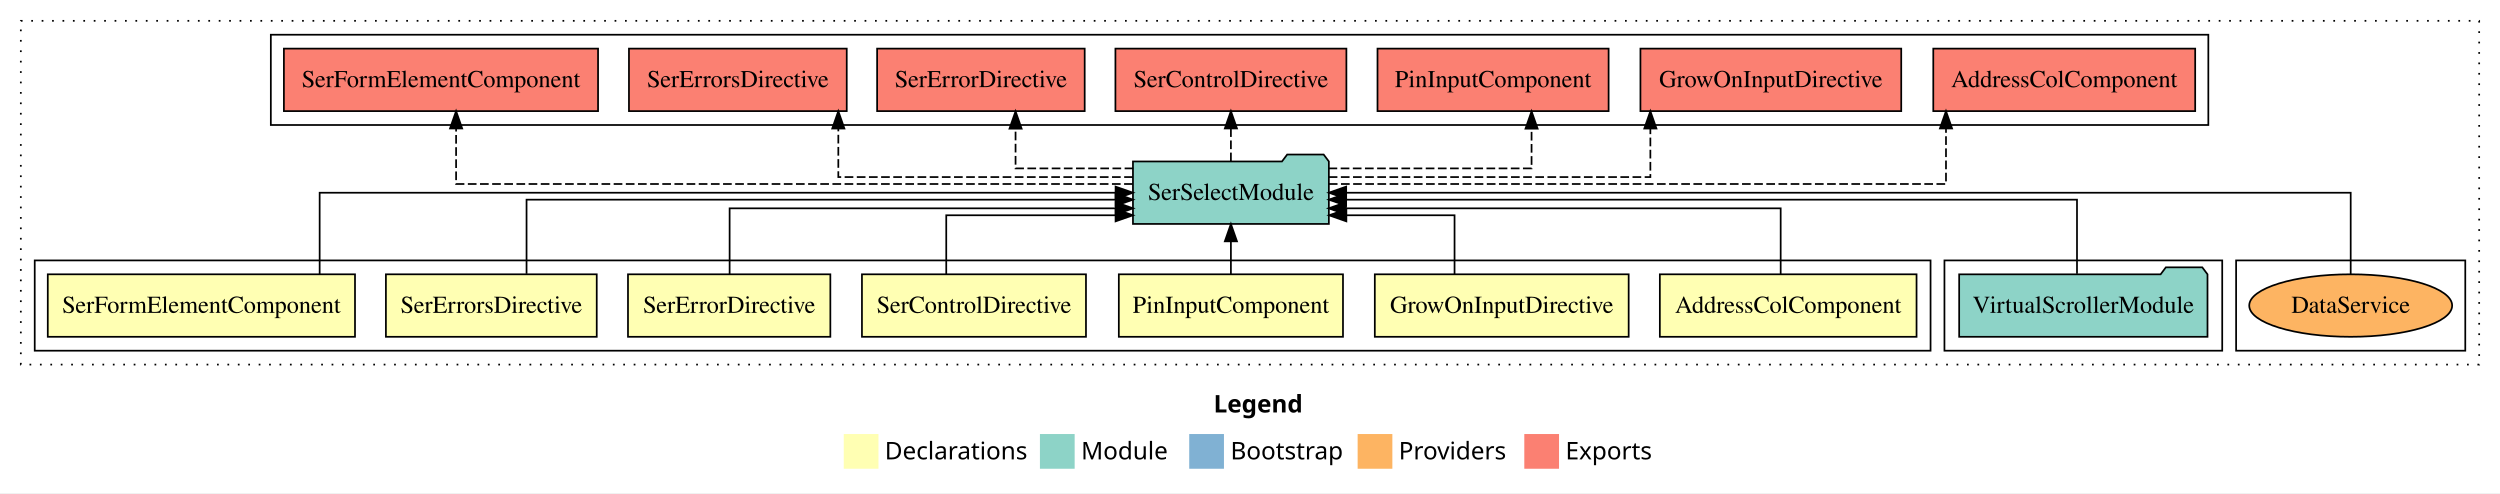
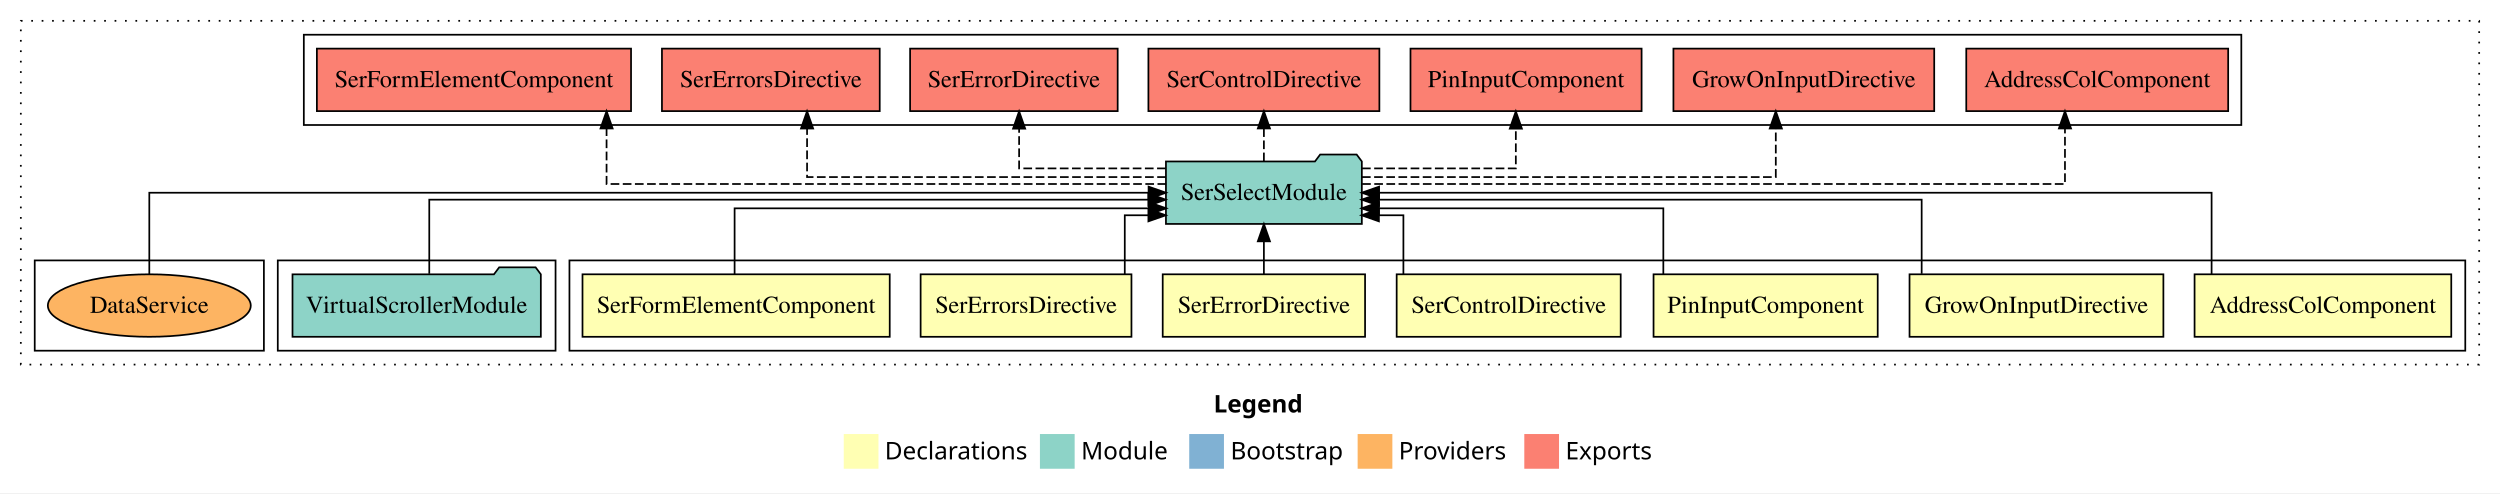
<svg xmlns="http://www.w3.org/2000/svg" width="1440pt" height="284pt" viewBox="0.00 0.00 1440.00 284.00">
  <g id="graph0" class="graph" transform="scale(1 1) rotate(0) translate(4 280)">
    <polygon fill="white" stroke="transparent" points="-4,4 -4,-280 1436,-280 1436,4 -4,4" />
    <text text-anchor="start" x="695.01" y="-42.4" font-family="sans-serif" font-weight="bold" font-size="14.00">Legend</text>
    <polygon fill="#ffffb3" stroke="transparent" points="482,-10 482,-30 502,-30 502,-10 482,-10" />
    <text text-anchor="start" x="505.63" y="-15.4" font-family="sans-serif" font-size="14.00">  Declarations</text>
    <polygon fill="#8dd3c7" stroke="transparent" points="595,-10 595,-30 615,-30 615,-10 595,-10" />
    <text text-anchor="start" x="618.73" y="-15.4" font-family="sans-serif" font-size="14.00">  Module</text>
    <polygon fill="#80b1d3" stroke="transparent" points="681,-10 681,-30 701,-30 701,-10 681,-10" />
    <text text-anchor="start" x="704.78" y="-15.4" font-family="sans-serif" font-size="14.00">  Bootstrap</text>
    <polygon fill="#fdb462" stroke="transparent" points="778,-10 778,-30 798,-30 798,-10 778,-10" />
    <text text-anchor="start" x="801.67" y="-15.4" font-family="sans-serif" font-size="14.00">  Providers</text>
    <polygon fill="#fb8072" stroke="transparent" points="874,-10 874,-30 894,-30 894,-10 874,-10" />
    <text text-anchor="start" x="897.73" y="-15.4" font-family="sans-serif" font-size="14.00">  Exports</text>
    <g id="clust1" class="cluster">
      <polygon fill="none" stroke="black" stroke-dasharray="1,5" points="8,-70 8,-268 1424,-268 1424,-70 8,-70" />
    </g>
+     <g id="clust2" class="cluster">
+       <polygon fill="none" stroke="black" points="324,-78 324,-130 1416,-130 1416,-78 324,-78" />
+     </g>
+     <g id="clust10" class="cluster">
+       <polygon fill="none" stroke="black" points="156,-78 156,-130 316,-130 316,-78 156,-78" />
+     </g>
    <g id="clust13" class="cluster">
-       <polygon fill="none" stroke="black" points="1284,-78 1284,-130 1416,-130 1416,-78 1284,-78" />
+       <polygon fill="none" stroke="black" points="16,-78 16,-130 148,-130 148,-78 16,-78" />
    </g>
    <g id="clust11" class="cluster">
-       <polygon fill="none" stroke="black" points="152,-208 152,-260 1268,-260 1268,-208 152,-208" />
-     </g>
-     <g id="clust10" class="cluster">
-       <polygon fill="none" stroke="black" points="1116,-78 1116,-130 1276,-130 1276,-78 1116,-78" />
-     </g>
-     <g id="clust2" class="cluster">
-       <polygon fill="none" stroke="black" points="16,-78 16,-130 1108,-130 1108,-78 16,-78" />
+       <polygon fill="none" stroke="black" points="171,-208 171,-260 1287,-260 1287,-208 171,-208" />
    </g>
    <g id="node1" class="node">
-       <polygon fill="#ffffb3" stroke="black" points="1099.93,-122 952.07,-122 952.07,-86 1099.93,-86 1099.93,-122" />
-       <text text-anchor="middle" x="1026" y="-99.8" font-family="Times,serif" font-size="14.00">AddressColComponent</text>
+       <polygon fill="#ffffb3" stroke="black" points="1407.93,-122 1260.07,-122 1260.07,-86 1407.93,-86 1407.93,-122" />
+       <text text-anchor="middle" x="1334" y="-99.8" font-family="Times,serif" font-size="14.00">AddressColComponent</text>
    </g>
    <g id="node8" class="node">
-       <polygon fill="#8dd3c7" stroke="black" points="761.42,-187 758.42,-191 737.42,-191 734.42,-187 648.58,-187 648.58,-151 761.42,-151 761.42,-187" />
-       <text text-anchor="middle" x="705" y="-164.8" font-family="Times,serif" font-size="14.00">SerSelectModule</text>
+       <polygon fill="#8dd3c7" stroke="black" points="780.42,-187 777.42,-191 756.42,-191 753.42,-187 667.58,-187 667.58,-151 780.42,-151 780.42,-187" />
+       <text text-anchor="middle" x="724" y="-164.8" font-family="Times,serif" font-size="14.00">SerSelectModule</text>
    </g>
    <g id="edge1" class="edge">
-       <path fill="none" stroke="black" d="M1021.67,-122.03C1021.67,-138.4 1021.67,-160 1021.67,-160 1021.67,-160 771.25,-160 771.25,-160" />
-       <polygon fill="black" stroke="black" points="771.25,-156.5 761.25,-160 771.25,-163.5 771.25,-156.5" />
+       <path fill="none" stroke="black" d="M1269.88,-122.11C1269.88,-141.34 1269.88,-169 1269.88,-169 1269.88,-169 790.36,-169 790.36,-169" />
+       <polygon fill="black" stroke="black" points="790.36,-165.5 780.36,-169 790.36,-172.5 790.36,-165.5" />
    </g>
    <g id="node2" class="node">
-       <polygon fill="#ffffb3" stroke="black" points="934.11,-122 787.89,-122 787.89,-86 934.11,-86 934.11,-122" />
-       <text text-anchor="middle" x="861" y="-99.8" font-family="Times,serif" font-size="14.00">GrowOnInputDirective</text>
+       <polygon fill="#ffffb3" stroke="black" points="1242.11,-122 1095.89,-122 1095.89,-86 1242.11,-86 1242.11,-122" />
+       <text text-anchor="middle" x="1169" y="-99.8" font-family="Times,serif" font-size="14.00">GrowOnInputDirective</text>
    </g>
    <g id="edge2" class="edge">
-       <path fill="none" stroke="black" d="M833.82,-122.19C833.82,-137.18 833.82,-156 833.82,-156 833.82,-156 771.5,-156 771.5,-156" />
-       <polygon fill="black" stroke="black" points="771.5,-152.5 761.5,-156 771.5,-159.5 771.5,-152.5" />
+       <path fill="none" stroke="black" d="M1102.88,-122.3C1102.88,-140.27 1102.88,-165 1102.88,-165 1102.88,-165 790.31,-165 790.31,-165" />
+       <polygon fill="black" stroke="black" points="790.31,-161.5 780.31,-165 790.31,-168.5 790.31,-161.5" />
    </g>
    <g id="node3" class="node">
-       <polygon fill="#ffffb3" stroke="black" points="769.56,-122 640.44,-122 640.44,-86 769.56,-86 769.56,-122" />
-       <text text-anchor="middle" x="705" y="-99.8" font-family="Times,serif" font-size="14.00">PinInputComponent</text>
+       <polygon fill="#ffffb3" stroke="black" points="1077.56,-122 948.44,-122 948.44,-86 1077.56,-86 1077.56,-122" />
+       <text text-anchor="middle" x="1013" y="-99.8" font-family="Times,serif" font-size="14.00">PinInputComponent</text>
    </g>
    <g id="edge3" class="edge">
-       <path fill="none" stroke="black" d="M705,-122.11C705,-122.11 705,-140.99 705,-140.99" />
-       <polygon fill="black" stroke="black" points="701.5,-140.99 705,-150.99 708.5,-140.99 701.5,-140.99" />
+       <path fill="none" stroke="black" d="M954.08,-122.03C954.08,-138.4 954.08,-160 954.08,-160 954.08,-160 790.28,-160 790.28,-160" />
+       <polygon fill="black" stroke="black" points="790.28,-156.5 780.28,-160 790.28,-163.5 790.28,-156.5" />
    </g>
    <g id="node4" class="node">
-       <polygon fill="#ffffb3" stroke="black" points="621.52,-122 492.48,-122 492.48,-86 621.52,-86 621.52,-122" />
-       <text text-anchor="middle" x="557" y="-99.8" font-family="Times,serif" font-size="14.00">SerControlDirective</text>
+       <polygon fill="#ffffb3" stroke="black" points="929.52,-122 800.48,-122 800.48,-86 929.52,-86 929.52,-122" />
+       <text text-anchor="middle" x="865" y="-99.8" font-family="Times,serif" font-size="14.00">SerControlDirective</text>
    </g>
    <g id="edge4" class="edge">
-       <path fill="none" stroke="black" d="M541.04,-122.19C541.04,-137.18 541.04,-156 541.04,-156 541.04,-156 638.57,-156 638.57,-156" />
-       <polygon fill="black" stroke="black" points="638.57,-159.5 648.57,-156 638.57,-152.5 638.57,-159.5" />
+       <path fill="none" stroke="black" d="M804.36,-122.19C804.36,-137.18 804.36,-156 804.36,-156 804.36,-156 790.25,-156 790.25,-156" />
+       <polygon fill="black" stroke="black" points="790.25,-152.5 780.25,-156 790.25,-159.5 790.25,-152.5" />
    </g>
    <g id="node5" class="node">
-       <polygon fill="#ffffb3" stroke="black" points="474.28,-122 357.72,-122 357.72,-86 474.28,-86 474.28,-122" />
-       <text text-anchor="middle" x="416" y="-99.8" font-family="Times,serif" font-size="14.00">SerErrorDirective</text>
+       <polygon fill="#ffffb3" stroke="black" points="782.28,-122 665.72,-122 665.72,-86 782.28,-86 782.28,-122" />
+       <text text-anchor="middle" x="724" y="-99.8" font-family="Times,serif" font-size="14.00">SerErrorDirective</text>
    </g>
    <g id="edge5" class="edge">
-       <path fill="none" stroke="black" d="M416.26,-122.03C416.26,-138.4 416.26,-160 416.26,-160 416.26,-160 638.64,-160 638.64,-160" />
-       <polygon fill="black" stroke="black" points="638.64,-163.5 648.64,-160 638.64,-156.5 638.64,-163.5" />
+       <path fill="none" stroke="black" d="M724,-122.11C724,-122.11 724,-140.99 724,-140.99" />
+       <polygon fill="black" stroke="black" points="720.5,-140.99 724,-150.99 727.5,-140.99 720.5,-140.99" />
    </g>
    <g id="node6" class="node">
-       <polygon fill="#ffffb3" stroke="black" points="339.72,-122 218.28,-122 218.28,-86 339.72,-86 339.72,-122" />
-       <text text-anchor="middle" x="279" y="-99.8" font-family="Times,serif" font-size="14.00">SerErrorsDirective</text>
+       <polygon fill="#ffffb3" stroke="black" points="647.72,-122 526.28,-122 526.28,-86 647.72,-86 647.72,-122" />
+       <text text-anchor="middle" x="587" y="-99.8" font-family="Times,serif" font-size="14.00">SerErrorsDirective</text>
    </g>
    <g id="edge6" class="edge">
-       <path fill="none" stroke="black" d="M299.29,-122.3C299.29,-140.27 299.29,-165 299.29,-165 299.29,-165 638.59,-165 638.59,-165" />
-       <polygon fill="black" stroke="black" points="638.59,-168.5 648.59,-165 638.59,-161.5 638.59,-168.5" />
+       <path fill="none" stroke="black" d="M643.87,-122.19C643.87,-137.18 643.87,-156 643.87,-156 643.87,-156 657.48,-156 657.48,-156" />
+       <polygon fill="black" stroke="black" points="657.48,-159.5 667.48,-156 657.48,-152.5 657.48,-159.5" />
    </g>
    <g id="node7" class="node">
-       <polygon fill="#ffffb3" stroke="black" points="200.48,-122 23.52,-122 23.52,-86 200.48,-86 200.48,-122" />
-       <text text-anchor="middle" x="112" y="-99.8" font-family="Times,serif" font-size="14.00">SerFormElementComponent</text>
+       <polygon fill="#ffffb3" stroke="black" points="508.48,-122 331.52,-122 331.52,-86 508.48,-86 508.48,-122" />
+       <text text-anchor="middle" x="420" y="-99.8" font-family="Times,serif" font-size="14.00">SerFormElementComponent</text>
    </g>
    <g id="edge7" class="edge">
-       <path fill="none" stroke="black" d="M180.12,-122.11C180.12,-141.34 180.12,-169 180.12,-169 180.12,-169 638.58,-169 638.58,-169" />
-       <polygon fill="black" stroke="black" points="638.58,-172.5 648.58,-169 638.58,-165.5 638.58,-172.5" />
+       <path fill="none" stroke="black" d="M419.13,-122.03C419.13,-138.4 419.13,-160 419.13,-160 419.13,-160 657.73,-160 657.73,-160" />
+       <polygon fill="black" stroke="black" points="657.73,-163.5 667.73,-160 657.73,-156.5 657.73,-163.5" />
    </g>
    <g id="node10" class="node">
-       <polygon fill="#fb8072" stroke="black" points="1260.43,-252 1109.57,-252 1109.57,-216 1260.43,-216 1260.43,-252" />
-       <text text-anchor="middle" x="1185" y="-229.8" font-family="Times,serif" font-size="14.00">AddressColComponent </text>
+       <polygon fill="#fb8072" stroke="black" points="1279.43,-252 1128.57,-252 1128.57,-216 1279.43,-216 1279.43,-252" />
+       <text text-anchor="middle" x="1204" y="-229.8" font-family="Times,serif" font-size="14.00">AddressColComponent </text>
    </g>
    <g id="edge9" class="edge">
-       <path fill="none" stroke="black" stroke-dasharray="5,2" d="M761.41,-174C874.21,-174 1116.89,-174 1116.89,-174 1116.89,-174 1116.89,-206 1116.89,-206" />
-       <polygon fill="black" stroke="black" points="1113.39,-206 1116.89,-216 1120.39,-206 1113.39,-206" />
+       <path fill="none" stroke="black" stroke-dasharray="5,2" d="M780.58,-174C903.79,-174 1185.42,-174 1185.42,-174 1185.42,-174 1185.42,-206 1185.42,-206" />
+       <polygon fill="black" stroke="black" points="1181.92,-206 1185.42,-216 1188.92,-206 1181.92,-206" />
    </g>
    <g id="node11" class="node">
-       <polygon fill="#fb8072" stroke="black" points="1091.11,-252 940.89,-252 940.89,-216 1091.11,-216 1091.11,-252" />
-       <text text-anchor="middle" x="1016" y="-229.8" font-family="Times,serif" font-size="14.00">GrowOnInputDirective </text>
+       <polygon fill="#fb8072" stroke="black" points="1110.11,-252 959.89,-252 959.89,-216 1110.11,-216 1110.11,-252" />
+       <text text-anchor="middle" x="1035" y="-229.8" font-family="Times,serif" font-size="14.00">GrowOnInputDirective </text>
    </g>
    <g id="edge10" class="edge">
-       <path fill="none" stroke="black" stroke-dasharray="5,2" d="M761.34,-178C832.74,-178 946.61,-178 946.61,-178 946.61,-178 946.61,-205.97 946.61,-205.97" />
-       <polygon fill="black" stroke="black" points="943.11,-205.97 946.61,-215.97 950.11,-205.97 943.11,-205.97" />
+       <path fill="none" stroke="black" stroke-dasharray="5,2" d="M780.5,-178C866.12,-178 1018.86,-178 1018.86,-178 1018.86,-178 1018.86,-205.97 1018.86,-205.97" />
+       <polygon fill="black" stroke="black" points="1015.36,-205.97 1018.86,-215.97 1022.36,-205.97 1015.36,-205.97" />
    </g>
    <g id="node12" class="node">
-       <polygon fill="#fb8072" stroke="black" points="922.56,-252 789.44,-252 789.44,-216 922.56,-216 922.56,-252" />
-       <text text-anchor="middle" x="856" y="-229.8" font-family="Times,serif" font-size="14.00">PinInputComponent </text>
+       <polygon fill="#fb8072" stroke="black" points="941.56,-252 808.44,-252 808.44,-216 941.56,-216 941.56,-252" />
+       <text text-anchor="middle" x="875" y="-229.8" font-family="Times,serif" font-size="14.00">PinInputComponent </text>
    </g>
    <g id="edge11" class="edge">
-       <path fill="none" stroke="black" stroke-dasharray="5,2" d="M761.23,-183C811.79,-183 878.18,-183 878.18,-183 878.18,-183 878.18,-205.88 878.18,-205.88" />
-       <polygon fill="black" stroke="black" points="874.68,-205.88 878.18,-215.88 881.68,-205.88 874.68,-205.88" />
+       <path fill="none" stroke="black" stroke-dasharray="5,2" d="M780.52,-183C821.27,-183 869.12,-183 869.12,-183 869.12,-183 869.12,-205.88 869.12,-205.88" />
+       <polygon fill="black" stroke="black" points="865.62,-205.88 869.12,-215.88 872.62,-205.88 865.62,-205.88" />
    </g>
    <g id="node13" class="node">
-       <polygon fill="#fb8072" stroke="black" points="771.52,-252 638.48,-252 638.48,-216 771.52,-216 771.52,-252" />
-       <text text-anchor="middle" x="705" y="-229.8" font-family="Times,serif" font-size="14.00">SerControlDirective </text>
+       <polygon fill="#fb8072" stroke="black" points="790.52,-252 657.48,-252 657.48,-216 790.52,-216 790.52,-252" />
+       <text text-anchor="middle" x="724" y="-229.8" font-family="Times,serif" font-size="14.00">SerControlDirective </text>
    </g>
    <g id="edge12" class="edge">
-       <path fill="none" stroke="black" stroke-dasharray="5,2" d="M705,-187.11C705,-187.11 705,-205.99 705,-205.99" />
-       <polygon fill="black" stroke="black" points="701.5,-205.99 705,-215.99 708.5,-205.99 701.5,-205.99" />
+       <path fill="none" stroke="black" stroke-dasharray="5,2" d="M724,-187.11C724,-187.11 724,-205.99 724,-205.99" />
+       <polygon fill="black" stroke="black" points="720.5,-205.99 724,-215.99 727.5,-205.99 720.5,-205.99" />
    </g>
    <g id="node14" class="node">
-       <polygon fill="#fb8072" stroke="black" points="620.78,-252 501.22,-252 501.22,-216 620.78,-216 620.78,-252" />
-       <text text-anchor="middle" x="561" y="-229.8" font-family="Times,serif" font-size="14.00">SerErrorDirective </text>
+       <polygon fill="#fb8072" stroke="black" points="639.78,-252 520.22,-252 520.22,-216 639.78,-216 639.78,-252" />
+       <text text-anchor="middle" x="580" y="-229.8" font-family="Times,serif" font-size="14.00">SerErrorDirective </text>
    </g>
    <g id="edge13" class="edge">
-       <path fill="none" stroke="black" stroke-dasharray="5,2" d="M648.79,-183C615.97,-183 580.96,-183 580.96,-183 580.96,-183 580.96,-205.88 580.96,-205.88" />
-       <polygon fill="black" stroke="black" points="577.46,-205.88 580.96,-215.88 584.46,-205.88 577.46,-205.88" />
+       <path fill="none" stroke="black" stroke-dasharray="5,2" d="M667.47,-183C628.24,-183 583.01,-183 583.01,-183 583.01,-183 583.01,-205.88 583.01,-205.88" />
+       <polygon fill="black" stroke="black" points="579.51,-205.88 583.01,-215.88 586.51,-205.88 579.51,-205.88" />
    </g>
    <g id="node15" class="node">
-       <polygon fill="#fb8072" stroke="black" points="483.72,-252 358.28,-252 358.28,-216 483.72,-216 483.72,-252" />
-       <text text-anchor="middle" x="421" y="-229.8" font-family="Times,serif" font-size="14.00">SerErrorsDirective </text>
+       <polygon fill="#fb8072" stroke="black" points="502.72,-252 377.28,-252 377.28,-216 502.72,-216 502.72,-252" />
+       <text text-anchor="middle" x="440" y="-229.8" font-family="Times,serif" font-size="14.00">SerErrorsDirective </text>
    </g>
    <g id="edge14" class="edge">
-       <path fill="none" stroke="black" stroke-dasharray="5,2" d="M648.52,-178C581.55,-178 478.87,-178 478.87,-178 478.87,-178 478.87,-205.97 478.87,-205.97" />
-       <polygon fill="black" stroke="black" points="475.37,-205.97 478.87,-215.97 482.37,-205.97 475.37,-205.97" />
+       <path fill="none" stroke="black" stroke-dasharray="5,2" d="M667.55,-178C590.24,-178 460.87,-178 460.87,-178 460.87,-178 460.87,-205.97 460.87,-205.97" />
+       <polygon fill="black" stroke="black" points="457.37,-205.97 460.87,-215.97 464.37,-205.97 457.37,-205.97" />
    </g>
    <g id="node16" class="node">
-       <polygon fill="#fb8072" stroke="black" points="340.48,-252 159.52,-252 159.52,-216 340.48,-216 340.48,-252" />
-       <text text-anchor="middle" x="250" y="-229.8" font-family="Times,serif" font-size="14.00">SerFormElementComponent </text>
+       <polygon fill="#fb8072" stroke="black" points="359.48,-252 178.52,-252 178.52,-216 359.48,-216 359.48,-252" />
+       <text text-anchor="middle" x="269" y="-229.8" font-family="Times,serif" font-size="14.00">SerFormElementComponent </text>
    </g>
    <g id="edge15" class="edge">
-       <path fill="none" stroke="black" stroke-dasharray="5,2" d="M648.48,-174C528.39,-174 258.71,-174 258.71,-174 258.71,-174 258.71,-206 258.71,-206" />
-       <polygon fill="black" stroke="black" points="255.21,-206 258.71,-216 262.21,-206 255.21,-206" />
+       <path fill="none" stroke="black" stroke-dasharray="5,2" d="M667.72,-174C562.25,-174 345.38,-174 345.38,-174 345.38,-174 345.38,-206 345.38,-206" />
+       <polygon fill="black" stroke="black" points="341.88,-206 345.38,-216 348.88,-206 341.88,-206" />
    </g>
    <g id="node9" class="node">
-       <polygon fill="#8dd3c7" stroke="black" points="1267.52,-122 1264.52,-126 1243.52,-126 1240.52,-122 1124.48,-122 1124.48,-86 1267.52,-86 1267.52,-122" />
-       <text text-anchor="middle" x="1196" y="-99.8" font-family="Times,serif" font-size="14.00">VirtualScrollerModule</text>
+       <polygon fill="#8dd3c7" stroke="black" points="307.52,-122 304.52,-126 283.52,-126 280.52,-122 164.48,-122 164.48,-86 307.52,-86 307.52,-122" />
+       <text text-anchor="middle" x="236" y="-99.8" font-family="Times,serif" font-size="14.00">VirtualScrollerModule</text>
    </g>
    <g id="edge8" class="edge">
-       <path fill="none" stroke="black" d="M1192.35,-122.3C1192.35,-140.27 1192.35,-165 1192.35,-165 1192.35,-165 771.38,-165 771.38,-165" />
-       <polygon fill="black" stroke="black" points="771.38,-161.5 761.38,-165 771.38,-168.5 771.38,-161.5" />
+       <path fill="none" stroke="black" d="M243.26,-122.3C243.26,-140.27 243.26,-165 243.26,-165 243.26,-165 657.44,-165 657.44,-165" />
+       <polygon fill="black" stroke="black" points="657.44,-168.5 667.44,-165 657.44,-161.5 657.44,-168.5" />
    </g>
    <g id="node17" class="node">
-       <ellipse fill="#fdb462" stroke="black" cx="1350" cy="-104" rx="58.44" ry="18" />
-       <text text-anchor="middle" x="1350" y="-99.8" font-family="Times,serif" font-size="14.00">DataService</text>
+       <ellipse fill="#fdb462" stroke="black" cx="82" cy="-104" rx="58.44" ry="18" />
+       <text text-anchor="middle" x="82" y="-99.8" font-family="Times,serif" font-size="14.00">DataService</text>
    </g>
    <g id="edge16" class="edge">
-       <path fill="none" stroke="black" d="M1350,-122.11C1350,-141.34 1350,-169 1350,-169 1350,-169 771.39,-169 771.39,-169" />
-       <polygon fill="black" stroke="black" points="771.39,-165.5 761.39,-169 771.39,-172.5 771.39,-165.5" />
+       <path fill="none" stroke="black" d="M82,-122.11C82,-141.34 82,-169 82,-169 82,-169 657.59,-169 657.59,-169" />
+       <polygon fill="black" stroke="black" points="657.59,-172.5 667.59,-169 657.59,-165.5 657.59,-172.5" />
    </g>
  </g>
</svg>
